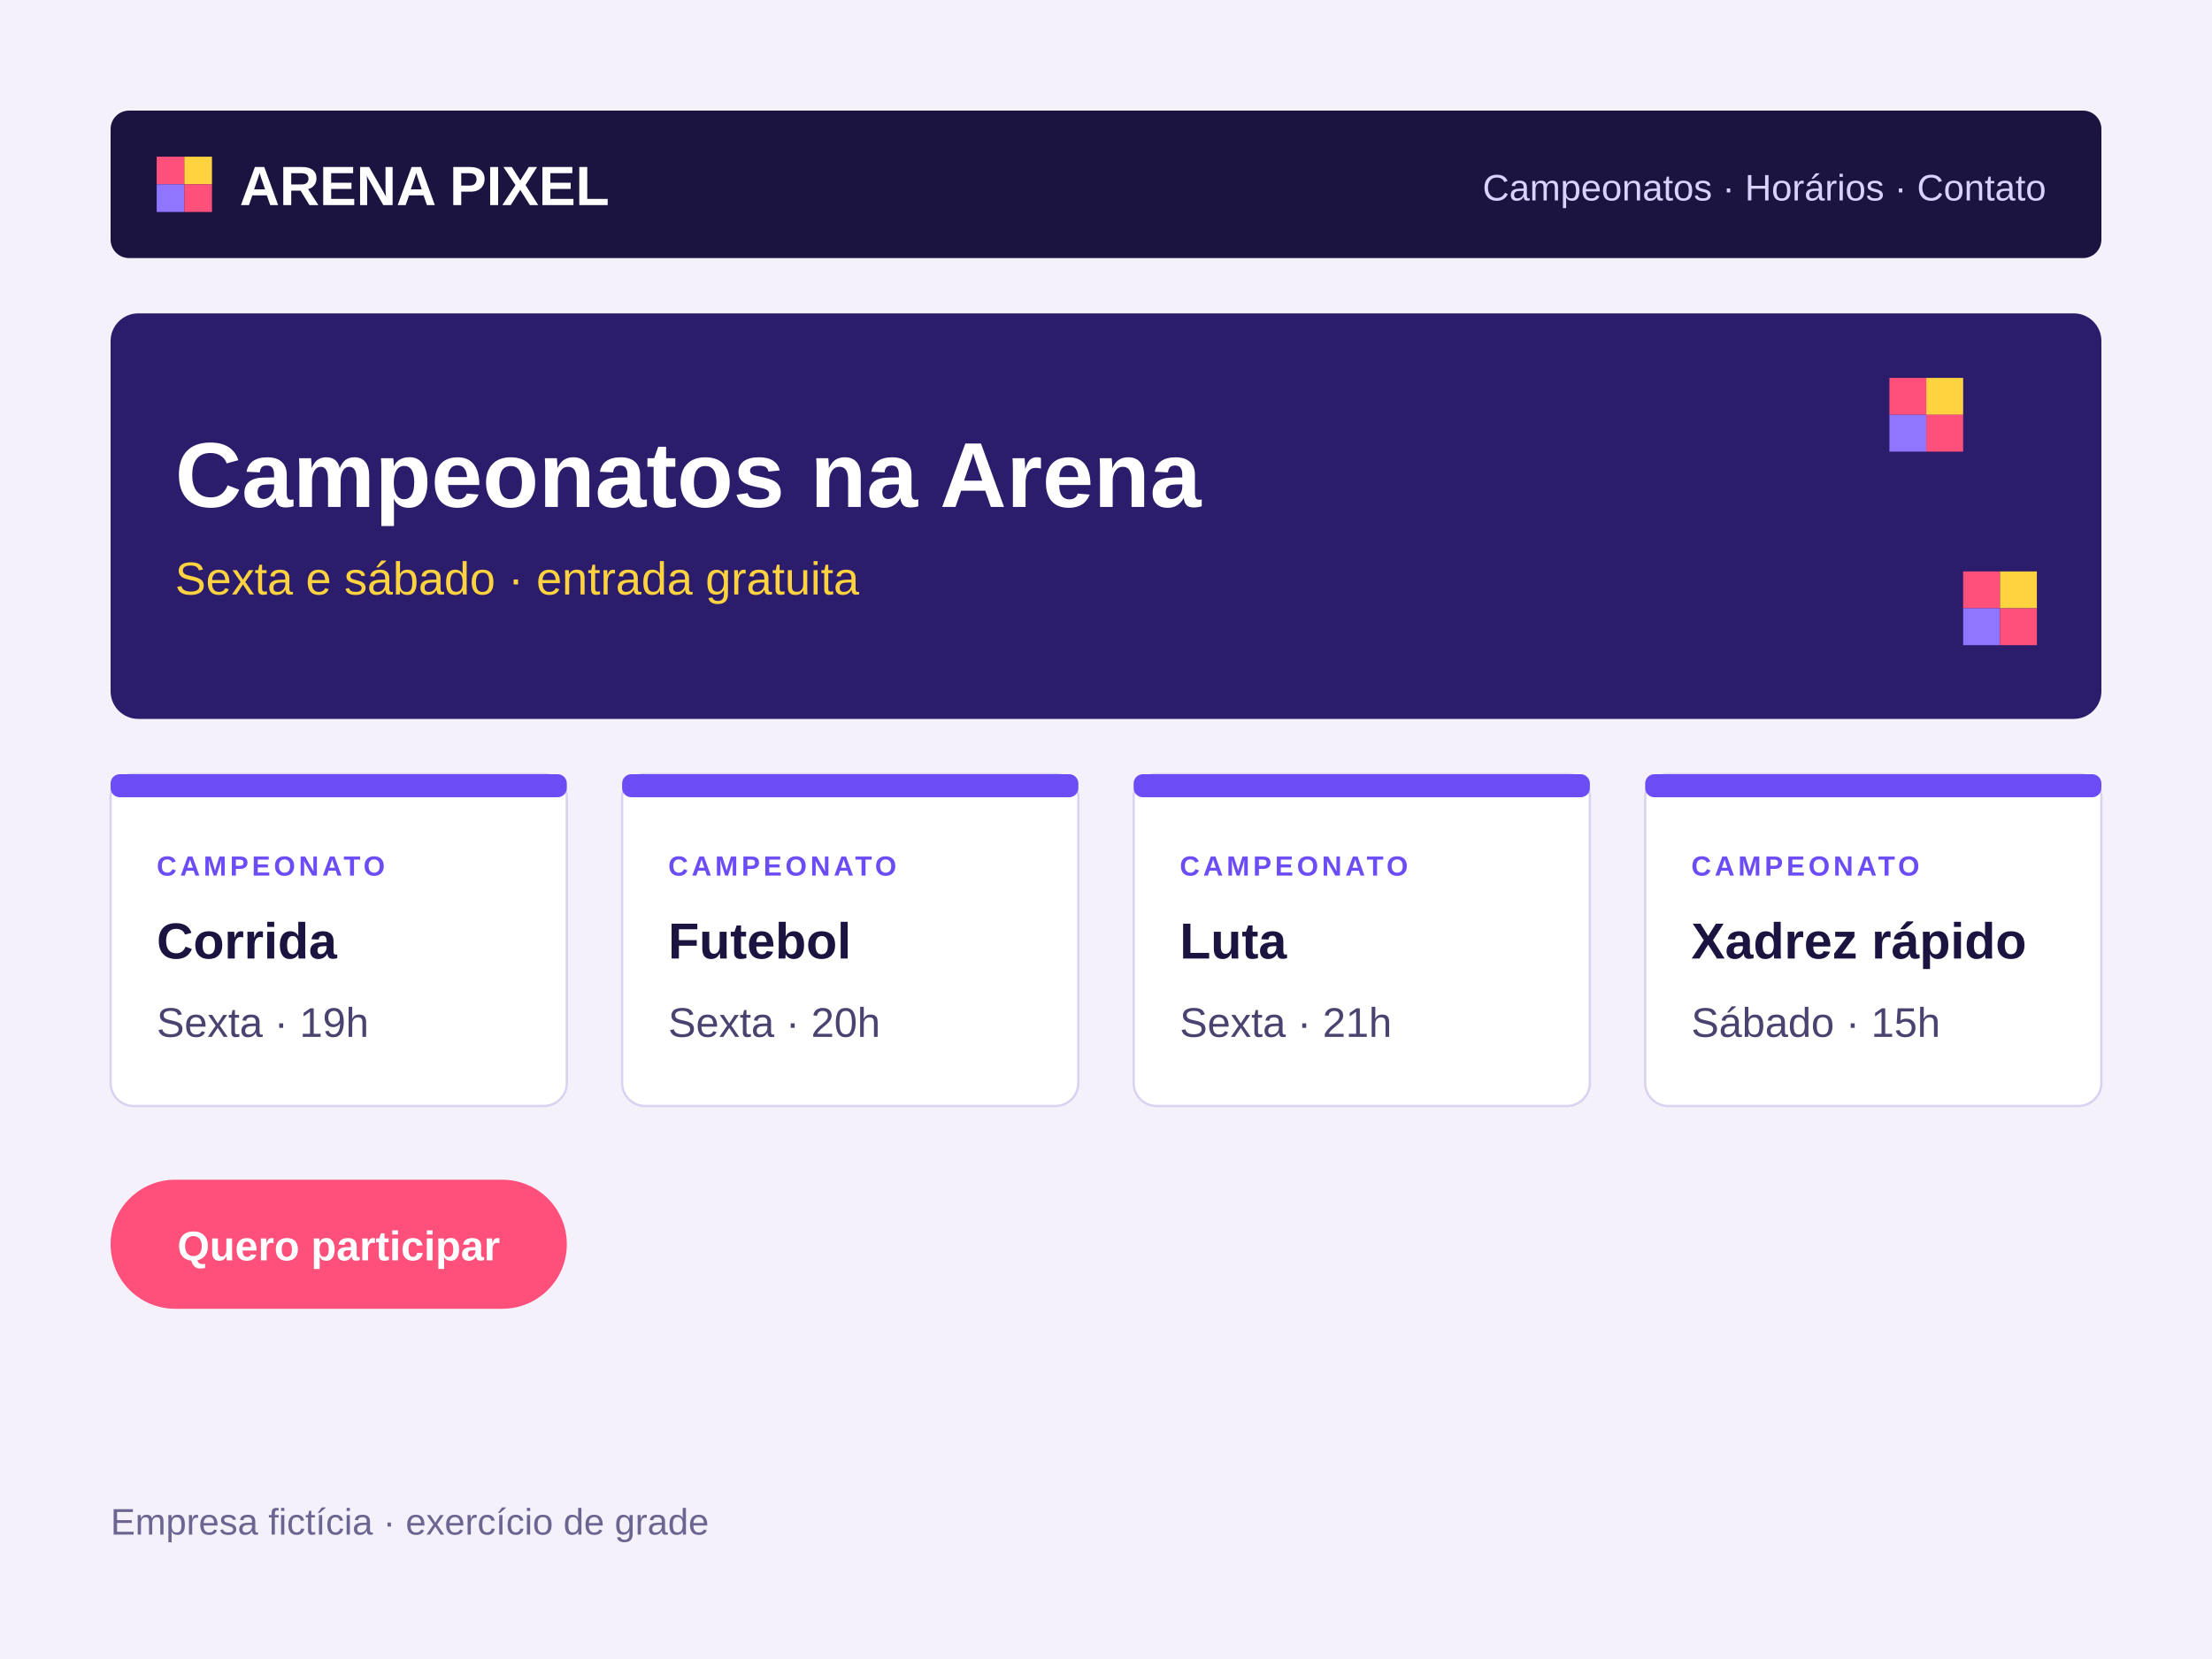
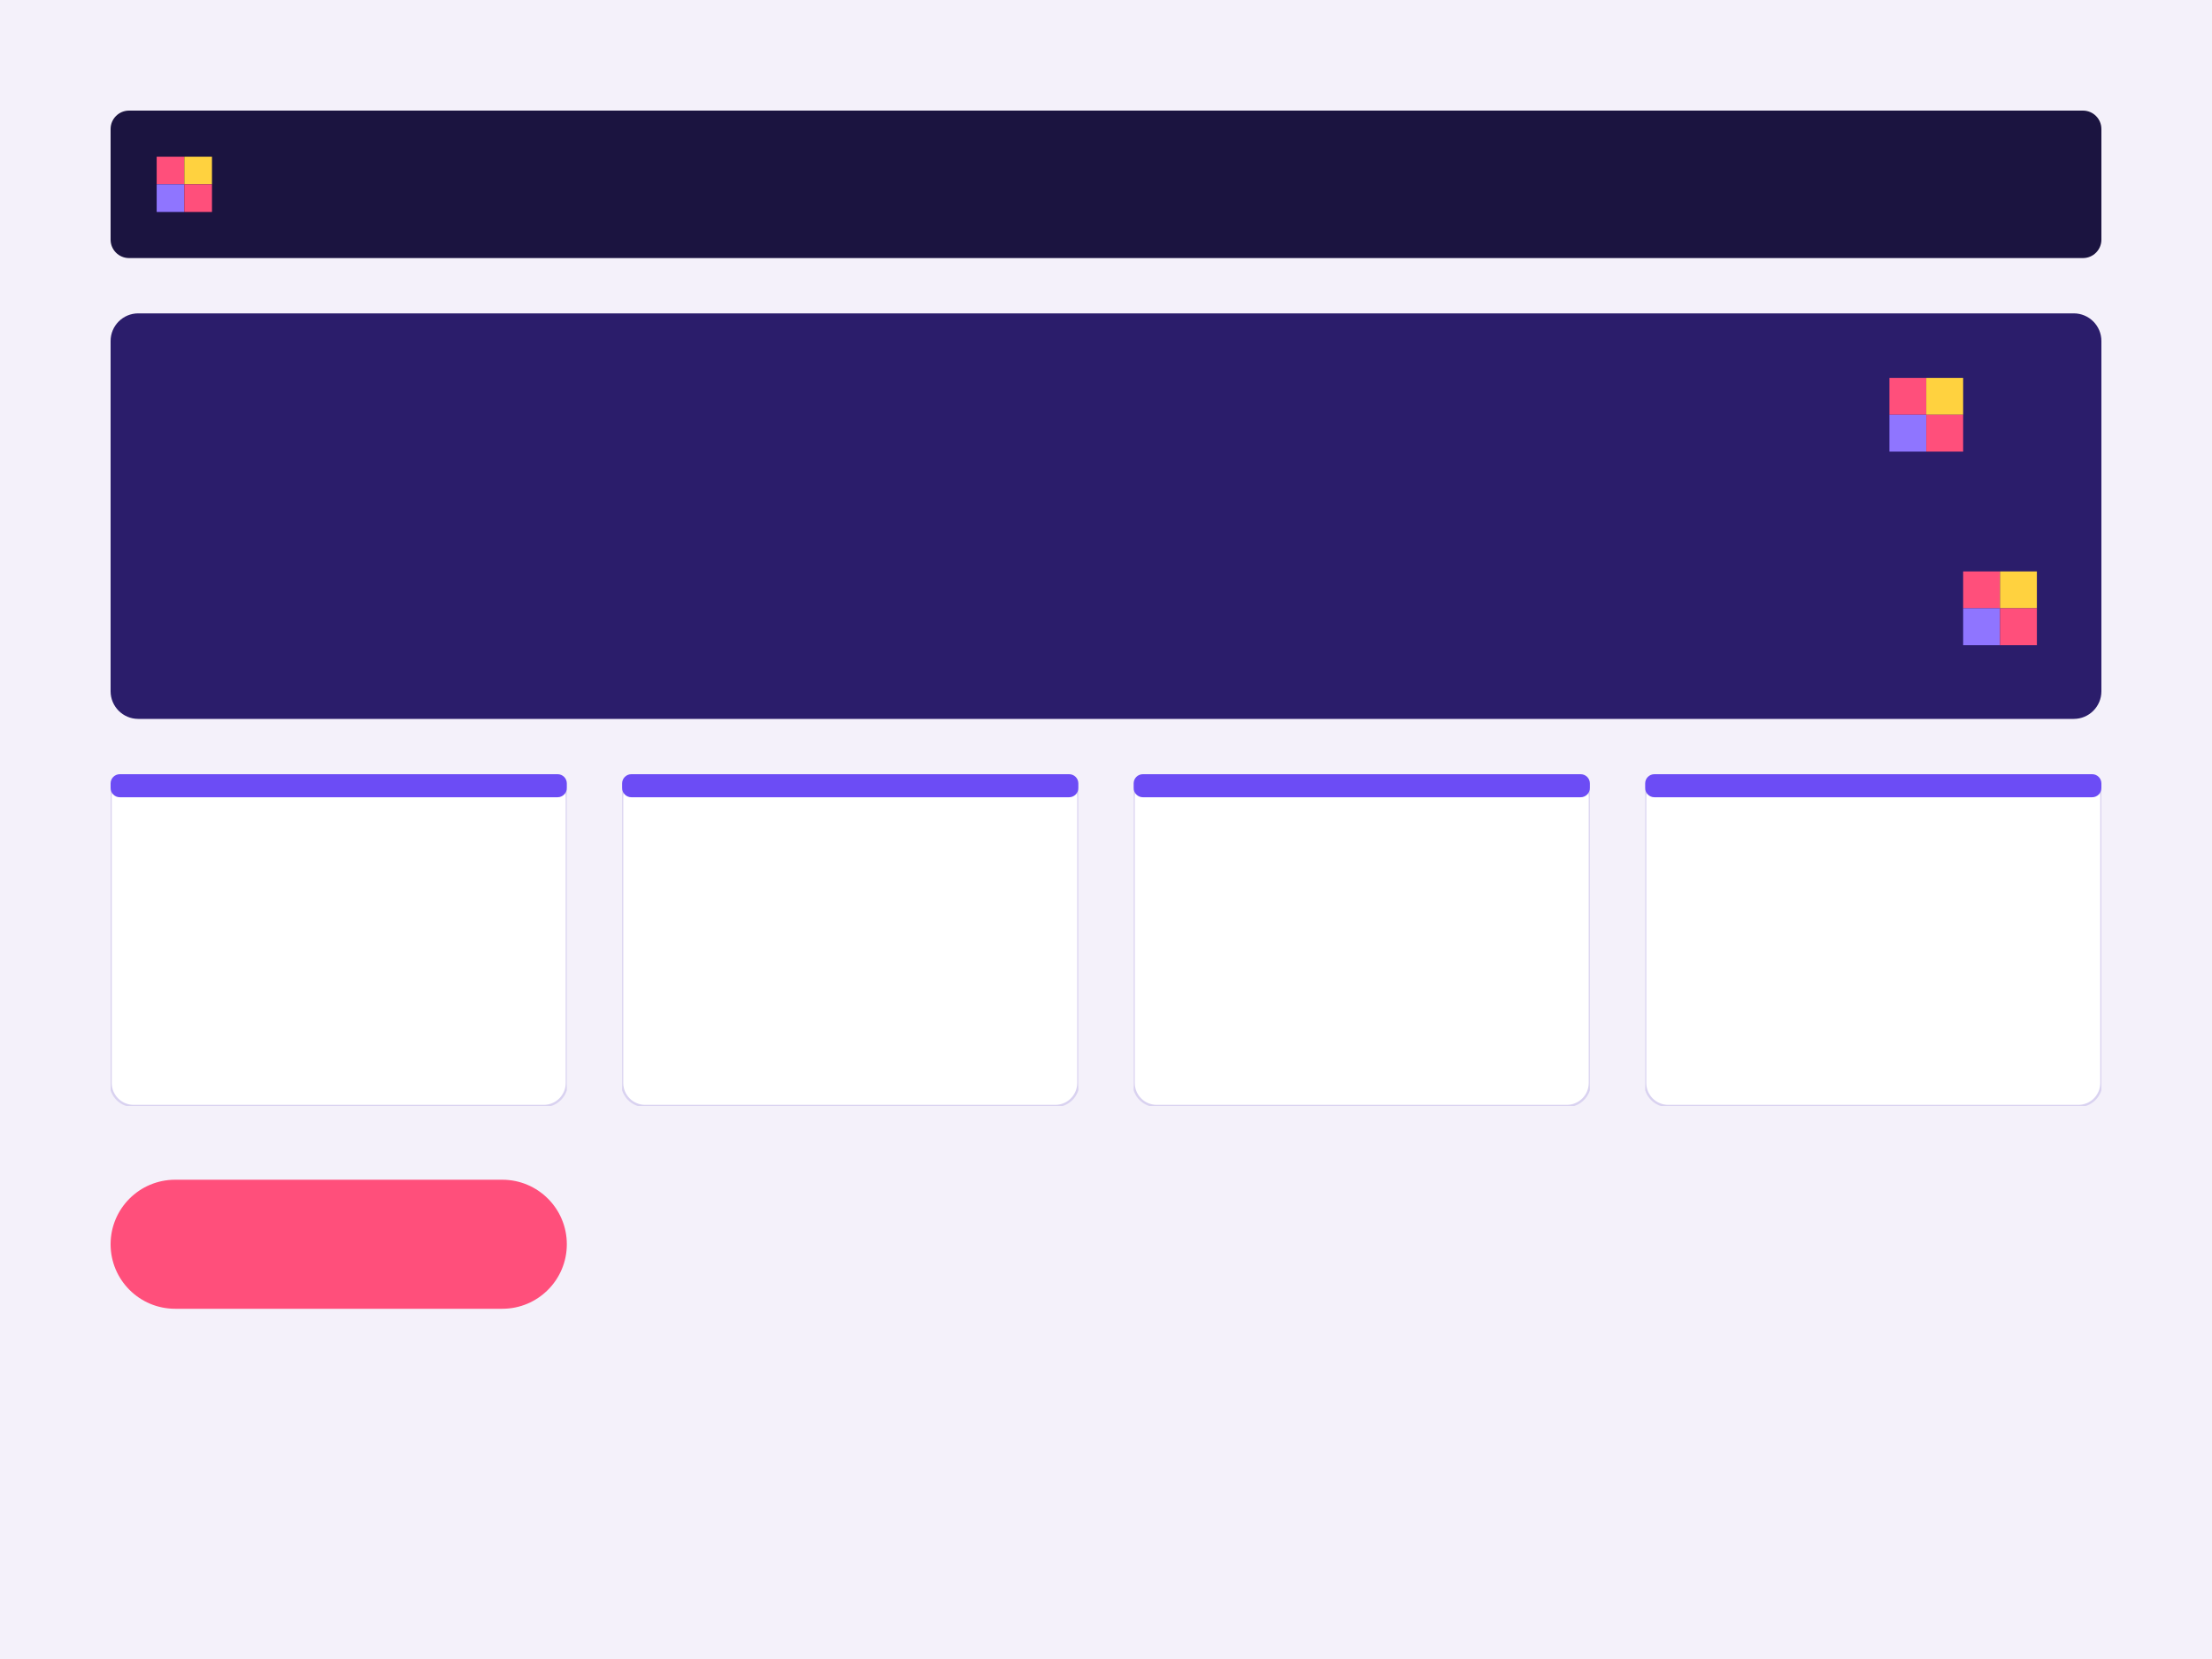
<svg xmlns="http://www.w3.org/2000/svg" viewBox="0 0 960 720" width="960" height="720" role="img" aria-label="Página da Arena Pixel">
  <rect width="960" height="720" fill="#F4F1FA" />
  <g data-part="header" tabindex="0" role="button" aria-label="Mover Cabeçalho" transform="translate(48 48)">
-     <rect width="864" height="64" rx="8" fill="#1B1440" />
-     <rect x="20" y="20" width="12" height="12" fill="#FF4F7B" />
-     <rect x="32" y="20" width="12" height="12" fill="#FFD23F" />
-     <rect x="20" y="32" width="12" height="12" fill="#8F75FF" />
-     <rect x="32" y="32" width="12" height="12" fill="#FF4F7B" />
-     <text x="56" y="41" font-family="Arial, sans-serif" font-size="24" fill="#FFFFFF" font-weight="700">ARENA PIXEL</text>
-     <text x="840" y="39" font-family="Arial, sans-serif" font-size="16" fill="#D9D2FF" text-anchor="end">Campeonatos · Horários · Contato</text>
+     <svg width="864" height="64" overflow="hidden">
+       <g opacity="1">
+         <rect width="864" height="64" rx="8" fill="#1B1440" />
+         <rect x="20" y="20" width="12" height="12" fill="#FF4F7B" />
+         <rect x="32" y="20" width="12" height="12" fill="#FFD23F" />
+         <rect x="20" y="32" width="12" height="12" fill="#8F75FF" />
+         <rect x="32" y="32" width="12" height="12" fill="#FF4F7B" />
+         <text x="56" y="41" font-family="Arial, sans-serif" font-size="24" fill="#FFFFFF" font-weight="700" />
+         <text x="840" y="39" font-family="Arial, sans-serif" font-size="16" fill="#D9D2FF" text-anchor="end" />
+       </g>
+     </svg>
    <rect class="hit" width="864" height="64" fill="transparent" />
  </g>
  <g data-part="hero" tabindex="0" role="button" aria-label="Mover Campeonatos na Arena" transform="translate(48 136)">
-     <rect width="864" height="176" rx="12" fill="#2B1D6B" />
-     <rect x="772" y="28" width="16" height="16" fill="#FF4F7B" />
-     <rect x="788" y="28" width="16" height="16" fill="#FFD23F" />
-     <rect x="772" y="44" width="16" height="16" fill="#8F75FF" />
-     <rect x="788" y="44" width="16" height="16" fill="#FF4F7B" />
-     <rect x="804" y="112" width="16" height="16" fill="#FF4F7B" />
-     <rect x="820" y="112" width="16" height="16" fill="#FFD23F" />
-     <rect x="804" y="128" width="16" height="16" fill="#8F75FF" />
-     <rect x="820" y="128" width="16" height="16" fill="#FF4F7B" />
-     <text x="28" y="84" font-family="Arial, sans-serif" font-size="40" fill="#FFFFFF" font-weight="700">Campeonatos na Arena</text>
-     <text x="28" y="122" font-family="Arial, sans-serif" font-size="20" fill="#FFD23F">Sexta e sábado · entrada gratuita</text>
+     <svg width="864" height="176" overflow="hidden">
+       <g opacity="1">
+         <rect width="864" height="176" rx="12" fill="#2B1D6B" />
+         <rect x="772" y="28" width="16" height="16" fill="#FF4F7B" />
+         <rect x="788" y="28" width="16" height="16" fill="#FFD23F" />
+         <rect x="772" y="44" width="16" height="16" fill="#8F75FF" />
+         <rect x="788" y="44" width="16" height="16" fill="#FF4F7B" />
+         <rect x="804" y="112" width="16" height="16" fill="#FF4F7B" />
+         <rect x="820" y="112" width="16" height="16" fill="#FFD23F" />
+         <rect x="804" y="128" width="16" height="16" fill="#8F75FF" />
+         <rect x="820" y="128" width="16" height="16" fill="#FF4F7B" />
+         <text x="28" y="84" font-family="Arial, sans-serif" font-size="40" fill="#FFFFFF" font-weight="700" />
+         <text x="28" y="122" font-family="Arial, sans-serif" font-size="20" fill="#FFD23F" />
+       </g>
+     </svg>
    <rect class="hit" width="864" height="176" fill="transparent" />
  </g>
  <g data-part="race" tabindex="0" role="button" aria-label="Mover Corrida" transform="translate(48 336)">
-     <rect width="198" height="144" rx="10" fill="#FFFFFF" stroke="#D9D2F0" />
-     <rect x="0" y="0" width="198" height="10" rx="4" fill="#6C4CF5" />
-     <text x="20" y="44" font-family="Arial, sans-serif" font-size="12" fill="#6C4CF5" font-weight="700" letter-spacing="1.5">CAMPEONATO</text>
-     <text x="20" y="80" font-family="Arial, sans-serif" font-size="22" fill="#1B1440" font-weight="700">Corrida</text>
-     <text x="20" y="114" font-family="Arial, sans-serif" font-size="18" fill="#4A4370">Sexta · 19h</text>
+     <svg width="198" height="144" overflow="hidden">
+       <g opacity="1">
+         <rect width="198" height="144" rx="10" fill="#FFFFFF" stroke="#D9D2F0" />
+         <rect x="0" y="0" width="198" height="10" rx="4" fill="#6C4CF5" />
+         <text x="20" y="44" font-family="Arial, sans-serif" font-size="12" fill="#6C4CF5" font-weight="700" letter-spacing="1.5" />
+         <text x="20" y="80" font-family="Arial, sans-serif" font-size="22" fill="#1B1440" font-weight="700" />
+         <text x="20" y="114" font-family="Arial, sans-serif" font-size="18" fill="#4A4370" />
+       </g>
+     </svg>
    <rect class="hit" width="198" height="144" fill="transparent" />
  </g>
  <g data-part="soccer" tabindex="0" role="button" aria-label="Mover Futebol" transform="translate(270 336)">
-     <rect width="198" height="144" rx="10" fill="#FFFFFF" stroke="#D9D2F0" />
-     <rect x="0" y="0" width="198" height="10" rx="4" fill="#6C4CF5" />
-     <text x="20" y="44" font-family="Arial, sans-serif" font-size="12" fill="#6C4CF5" font-weight="700" letter-spacing="1.5">CAMPEONATO</text>
-     <text x="20" y="80" font-family="Arial, sans-serif" font-size="22" fill="#1B1440" font-weight="700">Futebol</text>
-     <text x="20" y="114" font-family="Arial, sans-serif" font-size="18" fill="#4A4370">Sexta · 20h</text>
+     <svg width="198" height="144" overflow="hidden">
+       <g opacity="1">
+         <rect width="198" height="144" rx="10" fill="#FFFFFF" stroke="#D9D2F0" />
+         <rect x="0" y="0" width="198" height="10" rx="4" fill="#6C4CF5" />
+         <text x="20" y="44" font-family="Arial, sans-serif" font-size="12" fill="#6C4CF5" font-weight="700" letter-spacing="1.5" />
+         <text x="20" y="80" font-family="Arial, sans-serif" font-size="22" fill="#1B1440" font-weight="700" />
+         <text x="20" y="114" font-family="Arial, sans-serif" font-size="18" fill="#4A4370" />
+       </g>
+     </svg>
    <rect class="hit" width="198" height="144" fill="transparent" />
  </g>
  <g data-part="fight" tabindex="0" role="button" aria-label="Mover Luta" transform="translate(492 336)">
-     <rect width="198" height="144" rx="10" fill="#FFFFFF" stroke="#D9D2F0" />
-     <rect x="0" y="0" width="198" height="10" rx="4" fill="#6C4CF5" />
-     <text x="20" y="44" font-family="Arial, sans-serif" font-size="12" fill="#6C4CF5" font-weight="700" letter-spacing="1.5">CAMPEONATO</text>
-     <text x="20" y="80" font-family="Arial, sans-serif" font-size="22" fill="#1B1440" font-weight="700">Luta</text>
-     <text x="20" y="114" font-family="Arial, sans-serif" font-size="18" fill="#4A4370">Sexta · 21h</text>
+     <svg width="198" height="144" overflow="hidden">
+       <g opacity="1">
+         <rect width="198" height="144" rx="10" fill="#FFFFFF" stroke="#D9D2F0" />
+         <rect x="0" y="0" width="198" height="10" rx="4" fill="#6C4CF5" />
+         <text x="20" y="44" font-family="Arial, sans-serif" font-size="12" fill="#6C4CF5" font-weight="700" letter-spacing="1.5" />
+         <text x="20" y="80" font-family="Arial, sans-serif" font-size="22" fill="#1B1440" font-weight="700" />
+         <text x="20" y="114" font-family="Arial, sans-serif" font-size="18" fill="#4A4370" />
+       </g>
+     </svg>
    <rect class="hit" width="198" height="144" fill="transparent" />
  </g>
  <g data-part="button" tabindex="0" role="button" aria-label="Mover Botão" transform="translate(48 512)">
-     <rect width="198" height="56" rx="28" fill="#FF4F7B" />
-     <text x="99" y="35" font-family="Arial, sans-serif" font-size="18" fill="#FFFFFF" font-weight="700" text-anchor="middle">Quero participar</text>
+     <svg width="198" height="56" overflow="hidden">
+       <g opacity="1">
+         <rect width="198" height="56" rx="28" fill="#FF4F7B" />
+         <text x="99" y="35" font-family="Arial, sans-serif" font-size="18" fill="#FFFFFF" font-weight="700" text-anchor="middle" />
+       </g>
+     </svg>
    <rect class="hit" width="198" height="56" fill="transparent" />
  </g>
  <g data-part="footer" tabindex="0" role="button" aria-label="Mover Rodapé" transform="translate(48 648)">
-     <text x="0" y="18" font-family="Arial, sans-serif" font-size="16" fill="#6B6591">Empresa fictícia · exercício de grade</text>
+     <svg width="420" height="24" overflow="hidden">
+       <g opacity="1">
+         <text x="0" y="18" font-family="Arial, sans-serif" font-size="16" fill="#6B6591" />
+       </g>
+     </svg>
    <rect class="hit" width="420" height="24" fill="transparent" />
  </g>
  <g data-part="chess" tabindex="0" role="button" aria-label="Mover Xadrez rápido" transform="translate(714 336)">
-     <rect width="198" height="144" rx="10" fill="#FFFFFF" stroke="#D9D2F0" />
-     <rect x="0" y="0" width="198" height="10" rx="4" fill="#6C4CF5" />
-     <text x="20" y="44" font-family="Arial, sans-serif" font-size="12" fill="#6C4CF5" font-weight="700" letter-spacing="1.5">CAMPEONATO</text>
-     <text x="20" y="80" font-family="Arial, sans-serif" font-size="22" fill="#1B1440" font-weight="700">Xadrez rápido</text>
-     <text x="20" y="114" font-family="Arial, sans-serif" font-size="18" fill="#4A4370">Sábado · 15h</text>
+     <svg width="198" height="144" overflow="hidden">
+       <g opacity="1">
+         <rect width="198" height="144" rx="10" fill="#FFFFFF" stroke="#D9D2F0" />
+         <rect x="0" y="0" width="198" height="10" rx="4" fill="#6C4CF5" />
+         <text x="20" y="44" font-family="Arial, sans-serif" font-size="12" fill="#6C4CF5" font-weight="700" letter-spacing="1.5" />
+         <text x="20" y="80" font-family="Arial, sans-serif" font-size="21.5" fill="#1B1440" font-weight="700" />
+         <text x="20" y="114" font-family="Arial, sans-serif" font-size="18" fill="#4A4370" />
+       </g>
+     </svg>
    <rect class="hit" width="198" height="144" fill="transparent" />
  </g>
</svg>
